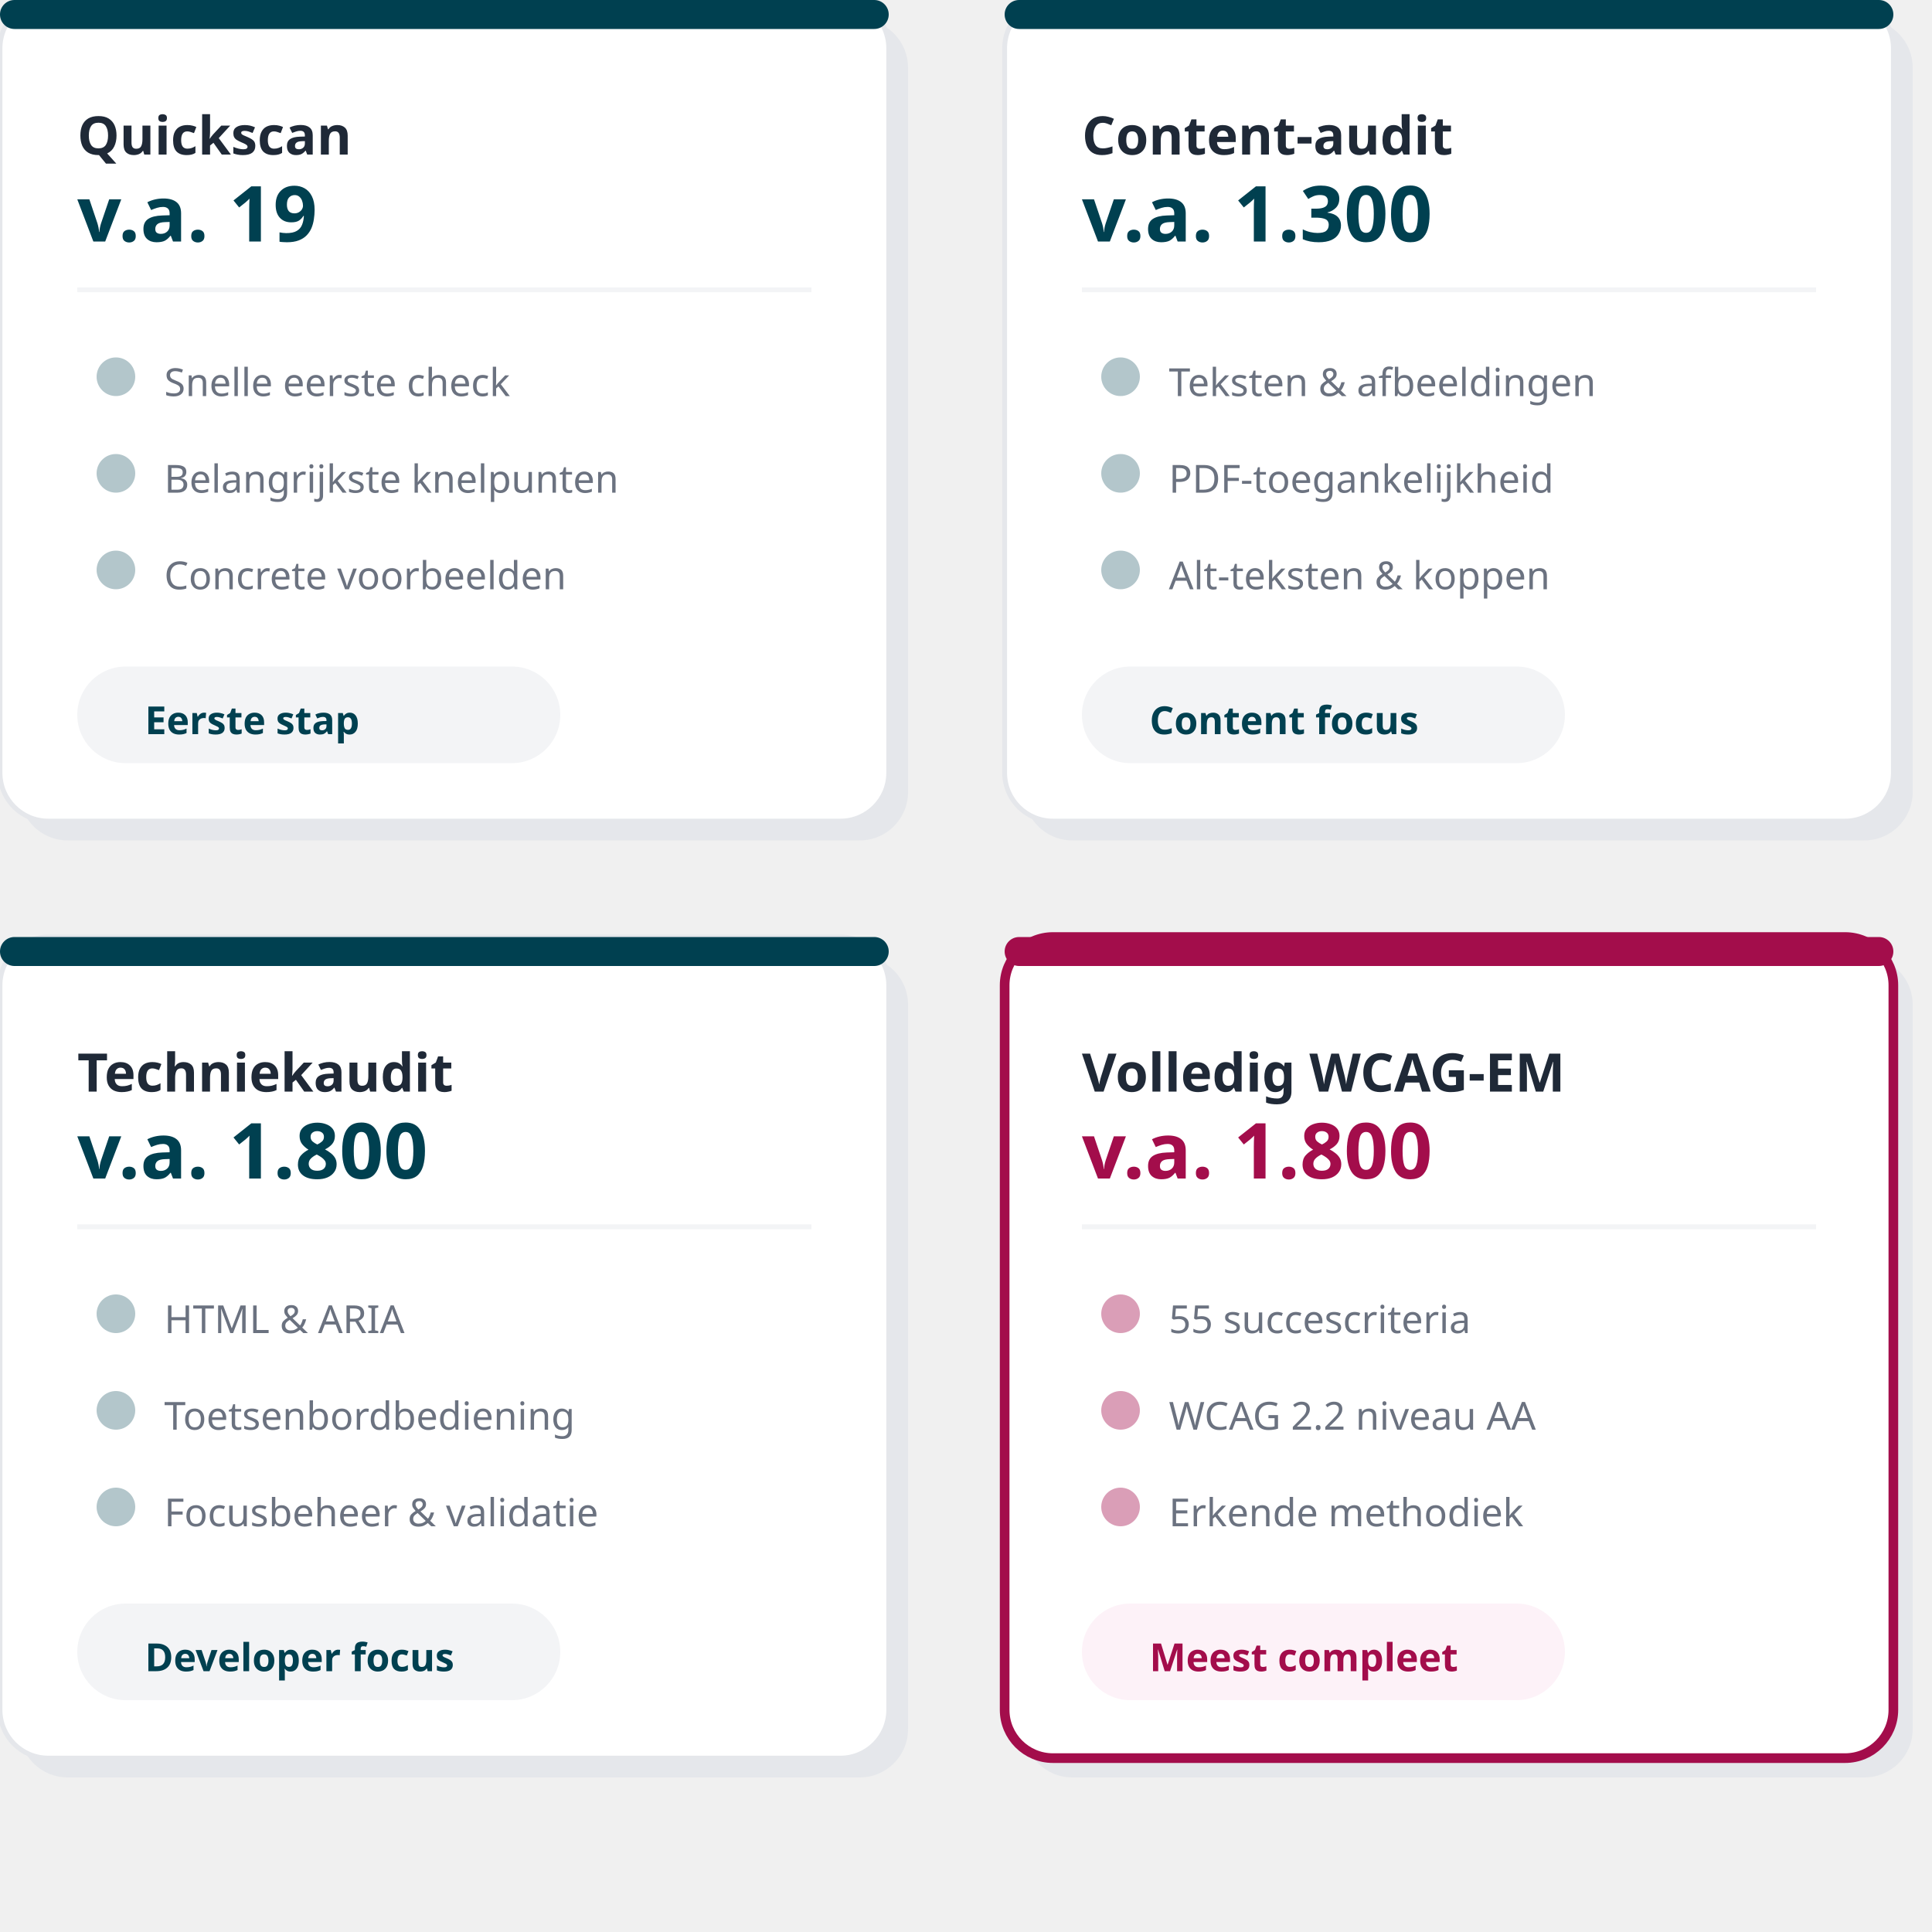
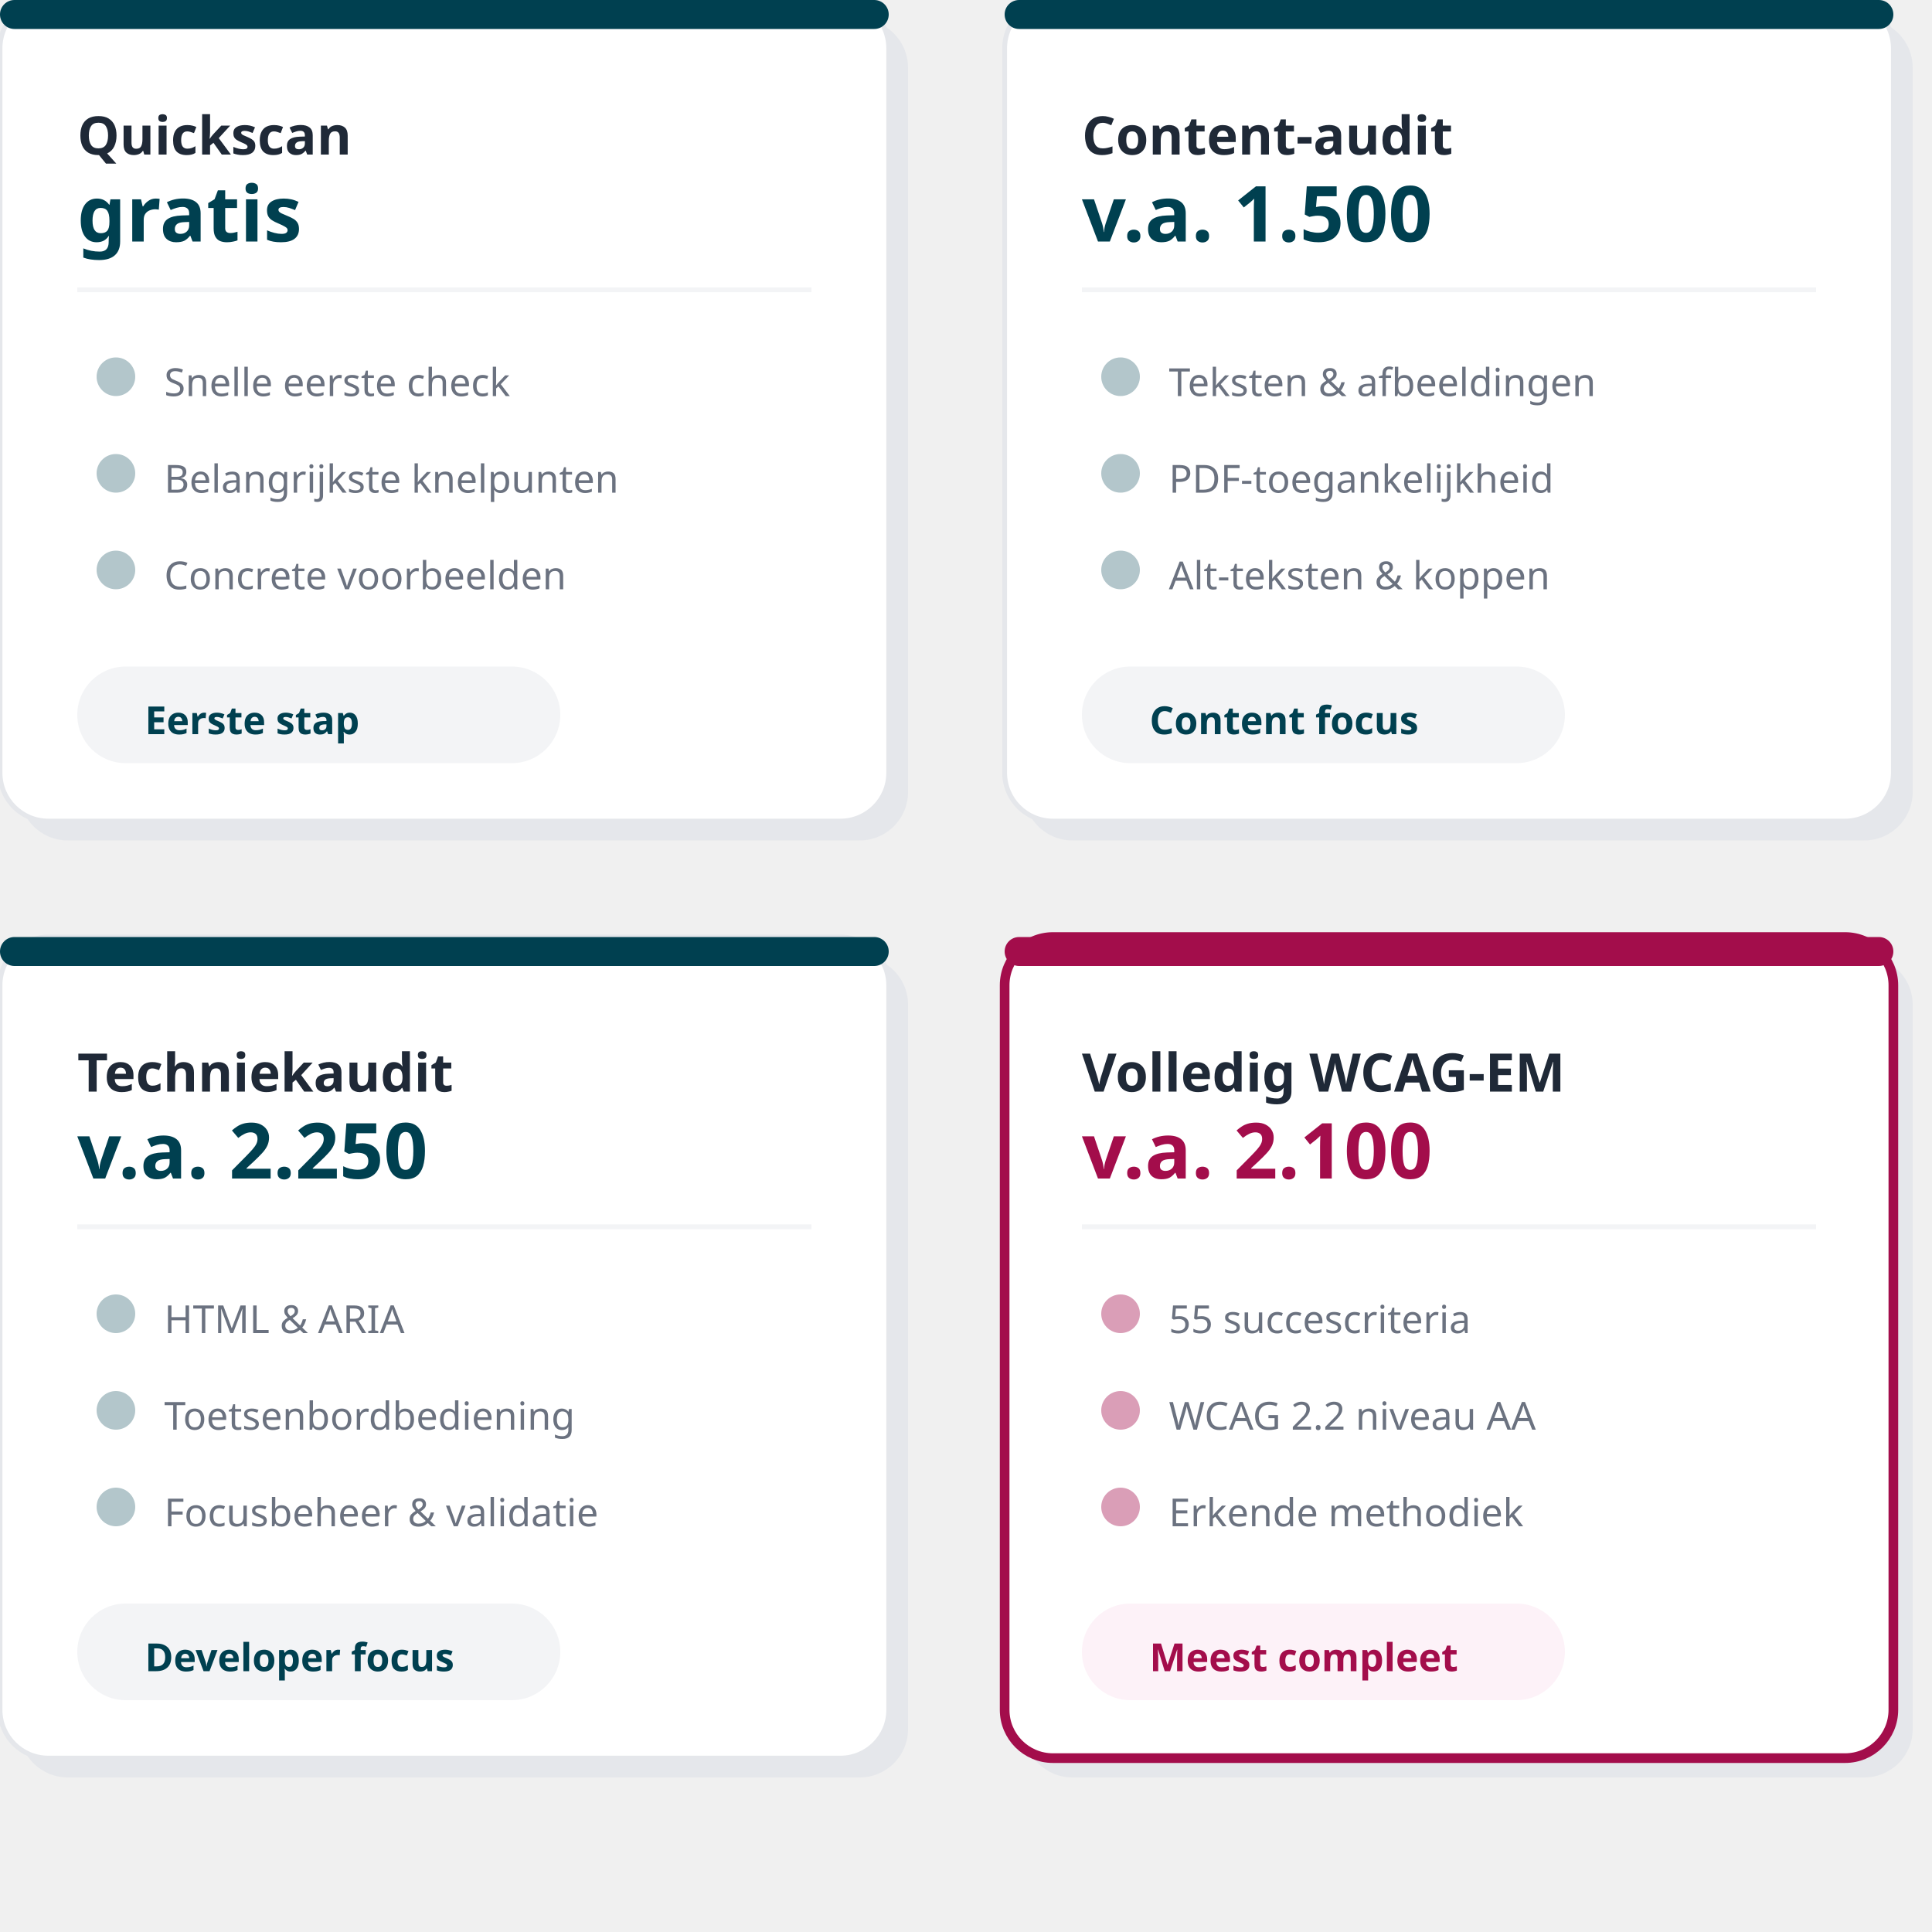
<svg xmlns="http://www.w3.org/2000/svg" viewBox="0 0 400 400" fill="none">
  <rect x="4" y="4" width="184" height="170" rx="10" fill="#e5e7eb" />
  <rect x="0" y="0" width="184" height="170" rx="10" fill="#fff" stroke="#e5e7eb" stroke-width="1" />
  <rect x="0" y="0" width="184" height="6" rx="3" fill="#004050" />
  <text x="16" y="32" fill="#1F2937" font-family="Nunito Sans, sans-serif" font-size="11" font-weight="700">Quickscan</text>
-   <text x="16" y="50" fill="#004050" font-family="Nunito Sans, sans-serif" font-size="16" font-weight="700">v.a. 19</text>
+   <text x="16" y="50" fill="#004050" font-family="Nunito Sans, sans-serif" font-size="16" font-weight="700">gratis</text>
  <line x1="16" y1="60" x2="168" y2="60" stroke="#f3f4f6" stroke-width="1" />
  <circle cx="24" cy="78" r="4" fill="#004050" opacity="0.3" />
  <text x="34" y="82" fill="#6B7280" font-family="Nunito, sans-serif" font-size="8">Snelle eerste check</text>
  <circle cx="24" cy="98" r="4" fill="#004050" opacity="0.3" />
  <text x="34" y="102" fill="#6B7280" font-family="Nunito, sans-serif" font-size="8">Belangrijkste knelpunten</text>
  <circle cx="24" cy="118" r="4" fill="#004050" opacity="0.3" />
  <text x="34" y="122" fill="#6B7280" font-family="Nunito, sans-serif" font-size="8">Concrete voorbeelden</text>
  <rect x="16" y="138" width="100" height="20" rx="10" fill="#f3f4f6" />
  <text x="30" y="152" fill="#004050" font-family="Nunito, sans-serif" font-size="8" font-weight="600">Eerste stap</text>
  <rect x="212" y="4" width="184" height="170" rx="10" fill="#e5e7eb" />
  <rect x="208" y="0" width="184" height="170" rx="10" fill="#fff" stroke="#e5e7eb" stroke-width="1" />
  <rect x="208" y="0" width="184" height="6" rx="3" fill="#004050" />
  <text x="224" y="32" fill="#1F2937" font-family="Nunito Sans, sans-serif" font-size="11" font-weight="700">Content-audit</text>
-   <text x="224" y="50" fill="#004050" font-family="Nunito Sans, sans-serif" font-size="16" font-weight="700">v.a. 1.300</text>
+   <text x="224" y="50" fill="#004050" font-family="Nunito Sans, sans-serif" font-size="16" font-weight="700">v.a. 1.500</text>
  <line x1="224" y1="60" x2="376" y2="60" stroke="#f3f4f6" stroke-width="1" />
  <circle cx="232" cy="78" r="4" fill="#004050" opacity="0.3" />
  <text x="242" y="82" fill="#6B7280" font-family="Nunito, sans-serif" font-size="8">Teksten &amp; afbeeldingen</text>
  <circle cx="232" cy="98" r="4" fill="#004050" opacity="0.3" />
  <text x="242" y="102" fill="#6B7280" font-family="Nunito, sans-serif" font-size="8">PDF-toegankelijkheid</text>
  <circle cx="232" cy="118" r="4" fill="#004050" opacity="0.3" />
  <text x="242" y="122" fill="#6B7280" font-family="Nunito, sans-serif" font-size="8">Alt-teksten &amp; koppen</text>
  <rect x="224" y="138" width="100" height="20" rx="10" fill="#f3f4f6" />
  <text x="238" y="152" fill="#004050" font-family="Nunito, sans-serif" font-size="8" font-weight="600">Content focus</text>
  <rect x="4" y="198" width="184" height="170" rx="10" fill="#e5e7eb" />
  <rect x="0" y="194" width="184" height="170" rx="10" fill="#fff" stroke="#e5e7eb" stroke-width="1" />
  <rect x="0" y="194" width="184" height="6" rx="3" fill="#004050" />
  <text x="16" y="226" fill="#1F2937" font-family="Nunito Sans, sans-serif" font-size="11" font-weight="700">Techniekaudit</text>
-   <text x="16" y="244" fill="#004050" font-family="Nunito Sans, sans-serif" font-size="16" font-weight="700">v.a. 1.800</text>
+   <text x="16" y="244" fill="#004050" font-family="Nunito Sans, sans-serif" font-size="16" font-weight="700">v.a. 2.250</text>
  <line x1="16" y1="254" x2="168" y2="254" stroke="#f3f4f6" stroke-width="1" />
  <circle cx="24" cy="272" r="4" fill="#004050" opacity="0.3" />
  <text x="34" y="276" fill="#6B7280" font-family="Nunito, sans-serif" font-size="8">HTML &amp; ARIA</text>
  <circle cx="24" cy="292" r="4" fill="#004050" opacity="0.3" />
  <text x="34" y="296" fill="#6B7280" font-family="Nunito, sans-serif" font-size="8">Toetsenbordbediening</text>
  <circle cx="24" cy="312" r="4" fill="#004050" opacity="0.3" />
  <text x="34" y="316" fill="#6B7280" font-family="Nunito, sans-serif" font-size="8">Focusbeheer &amp; validatie</text>
  <rect x="16" y="332" width="100" height="20" rx="10" fill="#f3f4f6" />
  <text x="30" y="346" fill="#004050" font-family="Nunito, sans-serif" font-size="8" font-weight="600">Developer focus</text>
  <rect x="212" y="198" width="184" height="170" rx="10" fill="#e5e7eb" />
  <rect x="208" y="194" width="184" height="170" rx="10" fill="#fff" stroke="#A30D4B" stroke-width="2" />
  <rect x="208" y="194" width="184" height="6" rx="3" fill="#A30D4B" />
  <text x="224" y="226" fill="#1F2937" font-family="Nunito Sans, sans-serif" font-size="11" font-weight="700">Volledig WCAG-EM</text>
-   <text x="224" y="244" fill="#A30D4B" font-family="Nunito Sans, sans-serif" font-size="16" font-weight="700">v.a. 1.800</text>
+   <text x="224" y="244" fill="#A30D4B" font-family="Nunito Sans, sans-serif" font-size="16" font-weight="700">v.a. 2.100</text>
  <line x1="224" y1="254" x2="376" y2="254" stroke="#f3f4f6" stroke-width="1" />
  <circle cx="232" cy="272" r="4" fill="#A30D4B" opacity="0.4" />
  <text x="242" y="276" fill="#6B7280" font-family="Nunito, sans-serif" font-size="8">55 succescriteria</text>
  <circle cx="232" cy="292" r="4" fill="#A30D4B" opacity="0.4" />
  <text x="242" y="296" fill="#6B7280" font-family="Nunito, sans-serif" font-size="8">WCAG 2.2 niveau AA</text>
  <circle cx="232" cy="312" r="4" fill="#A30D4B" opacity="0.4" />
  <text x="242" y="316" fill="#6B7280" font-family="Nunito, sans-serif" font-size="8">Erkende methodiek</text>
  <rect x="224" y="332" width="100" height="20" rx="10" fill="#fdf2f8" />
  <text x="238" y="346" fill="#A30D4B" font-family="Nunito, sans-serif" font-size="8" font-weight="700">Meest compleet</text>
</svg>
